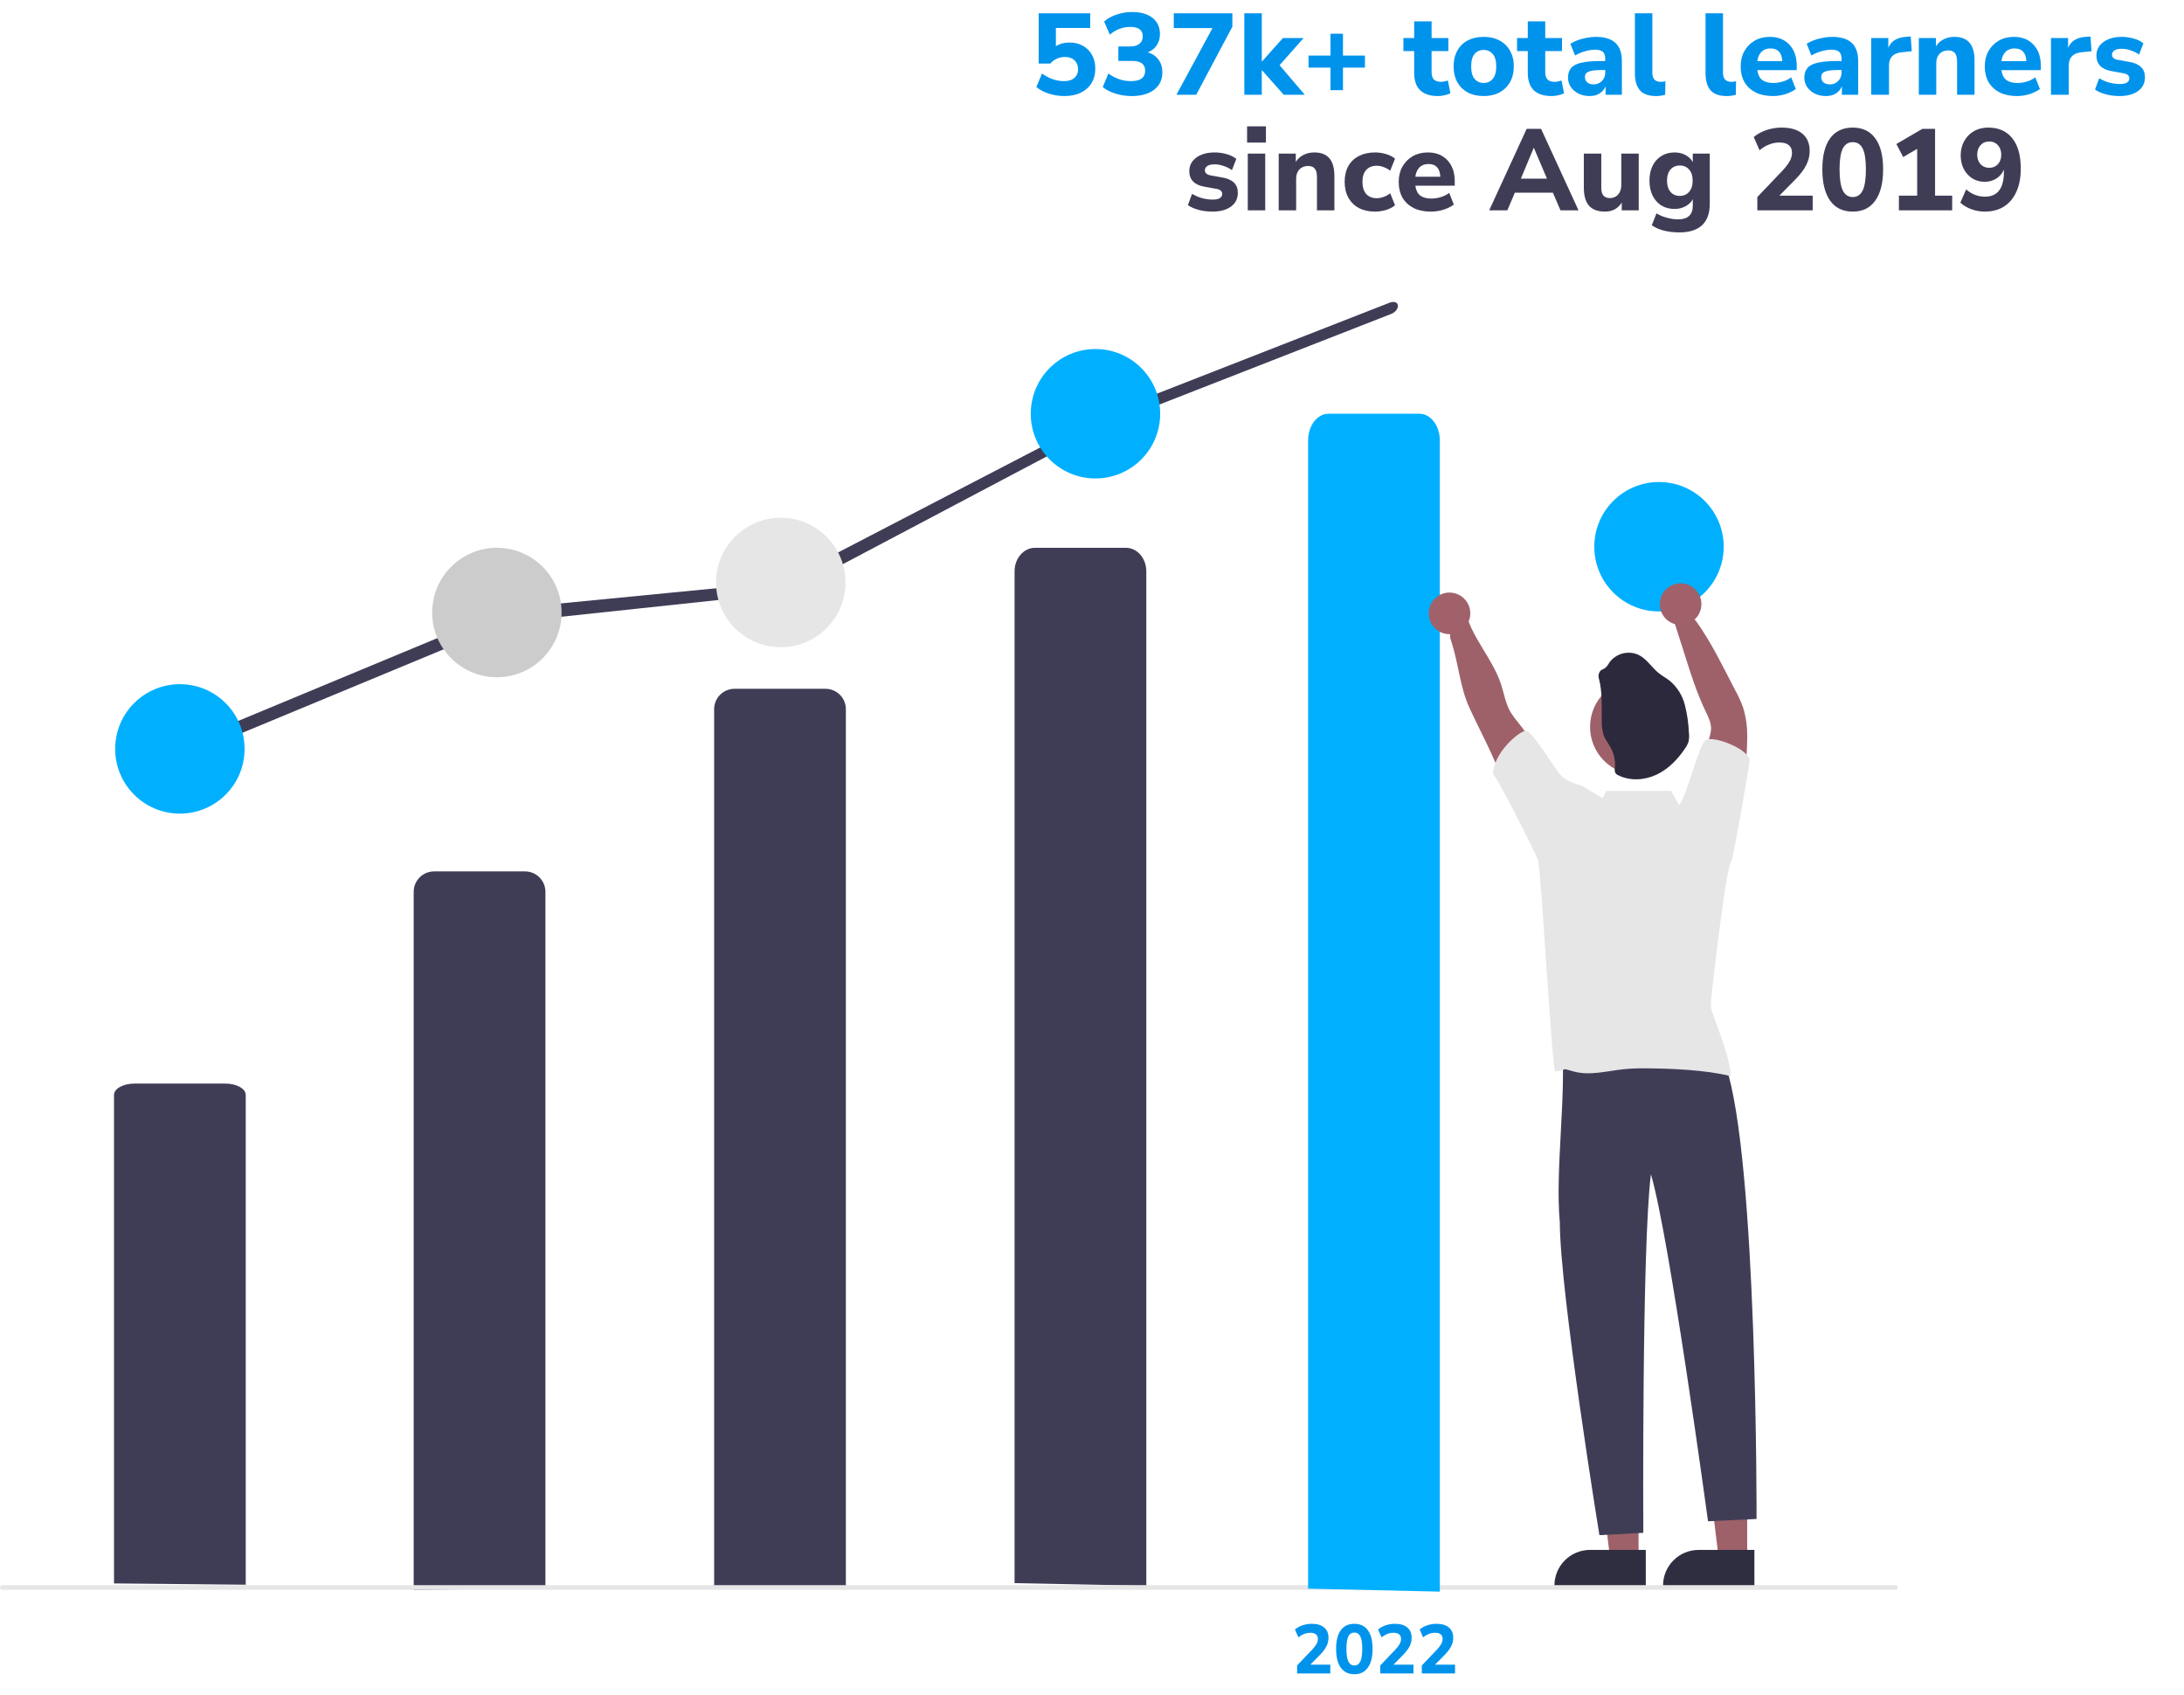
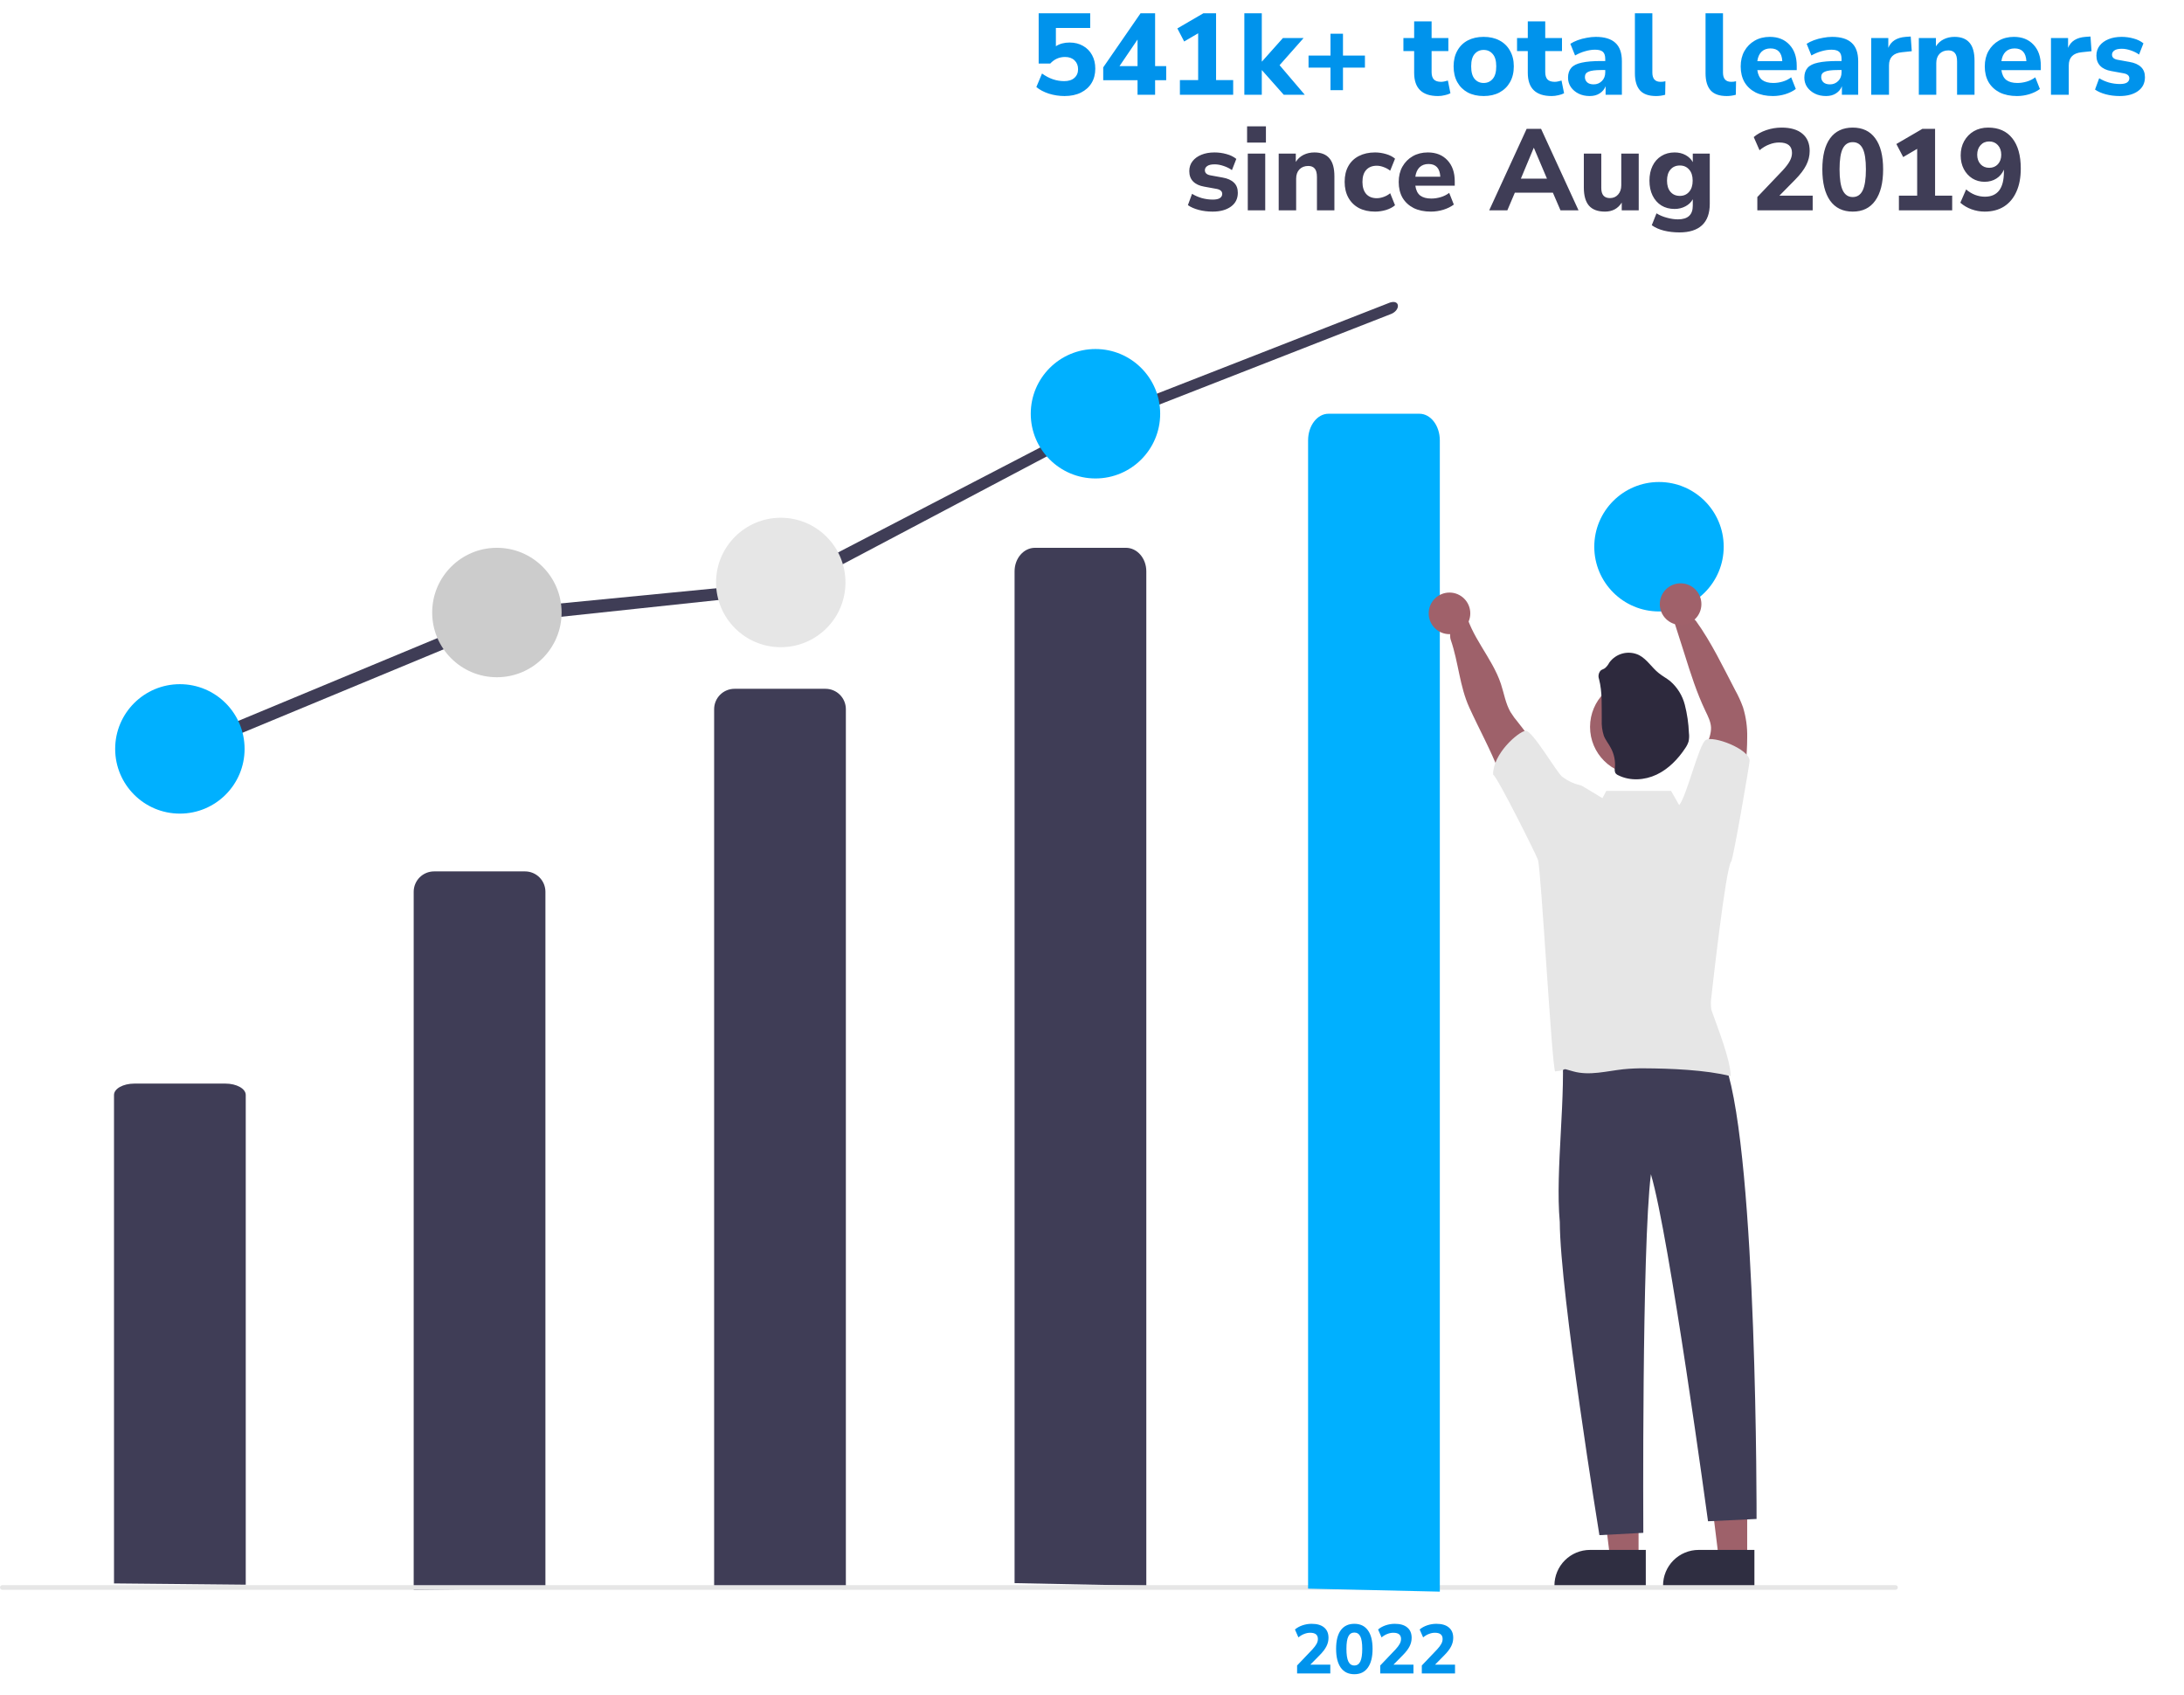
<svg xmlns="http://www.w3.org/2000/svg" width="945" height="733" viewBox="0 0 945 733" fill="none">
-   <path d="M460.624 41.55C458.291 41.55 456.008 41.2 453.774 40.5C451.574 39.767 449.791 38.817 448.424 37.65L450.874 31.8C453.874 34 457.074 35.1 460.474 35.1C462.374 35.1 463.841 34.633 464.874 33.7C465.941 32.767 466.474 31.517 466.474 29.95C466.474 28.35 465.958 27.067 464.924 26.1C463.924 25.133 462.558 24.65 460.824 24.65C458.324 24.65 456.191 25.6 454.424 27.5H449.424V5.75H471.724V12.1H456.874V20C458.508 18.933 460.474 18.4 462.774 18.4C465.008 18.4 466.958 18.883 468.624 19.85C470.291 20.783 471.591 22.1 472.524 23.8C473.458 25.5 473.924 27.467 473.924 29.7C473.924 32.067 473.391 34.133 472.324 35.9C471.258 37.667 469.724 39.05 467.724 40.05C465.724 41.05 463.358 41.55 460.624 41.55ZM489.705 41.55C487.238 41.55 484.888 41.2 482.655 40.5C480.421 39.8 478.588 38.85 477.155 37.65L479.605 31.8C482.571 34 485.838 35.1 489.405 35.1C493.471 35.1 495.505 33.583 495.505 30.55C495.505 27.75 493.605 26.35 489.805 26.35H483.905V20.1H489.055C490.721 20.1 492.038 19.717 493.005 18.95C493.971 18.183 494.455 17.117 494.455 15.75C494.455 13.017 492.671 11.65 489.105 11.65C485.771 11.65 482.805 12.767 480.205 15L477.755 9.3C479.221 8 481.021 7 483.155 6.3C485.288 5.567 487.505 5.2 489.805 5.2C493.605 5.2 496.571 6.05 498.705 7.75C500.838 9.45 501.905 11.783 501.905 14.75C501.905 16.583 501.438 18.2 500.505 19.6C499.571 21 498.271 22.017 496.605 22.65C498.605 23.217 500.155 24.267 501.255 25.8C502.388 27.3 502.955 29.117 502.955 31.25C502.955 34.45 501.771 36.967 499.405 38.8C497.038 40.633 493.805 41.55 489.705 41.55ZM509.035 41L524.635 12.15H507.885V5.75H533.235V11.55L517.585 41H509.035ZM538.416 41V5.75H545.966V26.6H546.066L555.116 16.45H564.066L553.666 28.2L564.566 41H555.466L546.066 30.4H545.966V41H538.416ZM575.696 39V29.25H566.196V24.05H575.696V14.6H581.096V24.05H590.596V29.25H581.096V39H575.696ZM622.243 41.55C615.343 41.55 611.893 38.2 611.893 31.5V22.1H607.243V16.45H611.893V9.25H619.443V16.45H626.693V22.1H619.443V31.2C619.443 32.6 619.76 33.65 620.393 34.35C621.06 35.05 622.11 35.4 623.543 35.4C623.976 35.4 624.426 35.35 624.893 35.25C625.393 35.15 625.926 35.017 626.493 34.85L627.593 40.35C626.893 40.717 626.06 41 625.093 41.2C624.126 41.433 623.176 41.55 622.243 41.55ZM641.964 41.55C639.33 41.55 637.03 41.033 635.064 40C633.13 38.933 631.63 37.45 630.564 35.55C629.497 33.617 628.964 31.333 628.964 28.7C628.964 26.1 629.497 23.85 630.564 21.95C631.63 20.017 633.13 18.533 635.064 17.5C637.03 16.467 639.33 15.95 641.964 15.95C644.597 15.95 646.88 16.467 648.814 17.5C650.78 18.533 652.297 20.017 653.364 21.95C654.464 23.85 655.014 26.1 655.014 28.7C655.014 31.333 654.464 33.617 653.364 35.55C652.297 37.45 650.78 38.933 648.814 40C646.88 41.033 644.597 41.55 641.964 41.55ZM641.964 35.9C643.564 35.9 644.864 35.317 645.864 34.15C646.897 32.983 647.414 31.167 647.414 28.7C647.414 26.267 646.897 24.483 645.864 23.35C644.864 22.183 643.564 21.6 641.964 21.6C640.364 21.6 639.064 22.183 638.064 23.35C637.064 24.483 636.564 26.267 636.564 28.7C636.564 31.167 637.064 32.983 638.064 34.15C639.064 35.317 640.364 35.9 641.964 35.9ZM671.413 41.55C664.513 41.55 661.063 38.2 661.063 31.5V22.1H656.413V16.45H661.063V9.25H668.613V16.45H675.863V22.1H668.613V31.2C668.613 32.6 668.93 33.65 669.563 34.35C670.23 35.05 671.28 35.4 672.713 35.4C673.146 35.4 673.596 35.35 674.063 35.25C674.563 35.15 675.096 35.017 675.663 34.85L676.763 40.35C676.063 40.717 675.23 41 674.263 41.2C673.296 41.433 672.346 41.55 671.413 41.55ZM687.878 41.55C686.044 41.55 684.428 41.2 683.028 40.5C681.628 39.8 680.511 38.85 679.678 37.65C678.878 36.45 678.478 35.1 678.478 33.6C678.478 31.833 678.944 30.417 679.878 29.35C680.811 28.283 682.328 27.533 684.428 27.1C686.528 26.633 689.311 26.4 692.778 26.4H694.578V25.55C694.578 24.083 694.244 23.05 693.578 22.45C692.911 21.817 691.778 21.5 690.178 21.5C688.844 21.5 687.428 21.717 685.928 22.15C684.461 22.55 682.994 23.167 681.528 24L679.478 18.95C680.344 18.383 681.394 17.867 682.628 17.4C683.894 16.933 685.211 16.583 686.578 16.35C687.944 16.083 689.244 15.95 690.478 15.95C694.278 15.95 697.111 16.817 698.978 18.55C700.844 20.25 701.778 22.9 701.778 26.5V41H694.728V37.3C694.228 38.6 693.378 39.633 692.178 40.4C691.011 41.167 689.578 41.55 687.878 41.55ZM689.578 36.5C690.978 36.5 692.161 36.017 693.128 35.05C694.094 34.083 694.578 32.833 694.578 31.3V30.3H692.828C690.261 30.3 688.444 30.533 687.378 31C686.311 31.433 685.778 32.2 685.778 33.3C685.778 34.233 686.094 35 686.728 35.6C687.394 36.2 688.344 36.5 689.578 36.5ZM716.56 41.55C713.393 41.55 711.076 40.733 709.61 39.1C708.143 37.433 707.41 34.967 707.41 31.7V5.75H714.96V31.4C714.96 34.067 716.143 35.4 718.51 35.4C718.876 35.4 719.226 35.383 719.56 35.35C719.926 35.317 720.276 35.25 720.61 35.15L720.51 41C719.243 41.367 717.926 41.55 716.56 41.55ZM747.126 41.55C743.96 41.55 741.643 40.733 740.176 39.1C738.71 37.433 737.976 34.967 737.976 31.7V5.75H745.526V31.4C745.526 34.067 746.71 35.4 749.076 35.4C749.443 35.4 749.793 35.383 750.126 35.35C750.493 35.317 750.843 35.25 751.176 35.15L751.076 41C749.81 41.367 748.493 41.55 747.126 41.55ZM767.132 41.55C764.232 41.55 761.732 41.033 759.632 40C757.566 38.933 755.966 37.45 754.832 35.55C753.732 33.617 753.182 31.35 753.182 28.75C753.182 26.217 753.716 24 754.782 22.1C755.882 20.167 757.366 18.667 759.232 17.6C761.132 16.5 763.316 15.95 765.782 15.95C769.349 15.95 772.182 17.083 774.282 19.35C776.382 21.583 777.432 24.617 777.432 28.45V30.35H760.382C760.649 32.283 761.349 33.7 762.482 34.6C763.649 35.467 765.249 35.9 767.282 35.9C768.616 35.9 769.966 35.7 771.332 35.3C772.699 34.9 773.932 34.283 775.032 33.45L777.032 38.5C775.799 39.433 774.282 40.183 772.482 40.75C770.716 41.283 768.932 41.55 767.132 41.55ZM766.082 20.95C764.482 20.95 763.182 21.433 762.182 22.4C761.216 23.367 760.616 24.717 760.382 26.45H771.182C770.982 22.783 769.282 20.95 766.082 20.95ZM790.124 41.55C788.29 41.55 786.674 41.2 785.274 40.5C783.874 39.8 782.757 38.85 781.924 37.65C781.124 36.45 780.724 35.1 780.724 33.6C780.724 31.833 781.19 30.417 782.124 29.35C783.057 28.283 784.574 27.533 786.674 27.1C788.774 26.633 791.557 26.4 795.024 26.4H796.824V25.55C796.824 24.083 796.49 23.05 795.824 22.45C795.157 21.817 794.024 21.5 792.424 21.5C791.09 21.5 789.674 21.717 788.174 22.15C786.707 22.55 785.24 23.167 783.774 24L781.724 18.95C782.59 18.383 783.64 17.867 784.874 17.4C786.14 16.933 787.457 16.583 788.824 16.35C790.19 16.083 791.49 15.95 792.724 15.95C796.524 15.95 799.357 16.817 801.224 18.55C803.09 20.25 804.024 22.9 804.024 26.5V41H796.974V37.3C796.474 38.6 795.624 39.633 794.424 40.4C793.257 41.167 791.824 41.55 790.124 41.55ZM791.824 36.5C793.224 36.5 794.407 36.017 795.374 35.05C796.34 34.083 796.824 32.833 796.824 31.3V30.3H795.074C792.507 30.3 790.69 30.533 789.624 31C788.557 31.433 788.024 32.2 788.024 33.3C788.024 34.233 788.34 35 788.974 35.6C789.64 36.2 790.59 36.5 791.824 36.5ZM809.656 41V16.45H817.056V20.7C818.223 17.833 820.723 16.25 824.556 15.95L826.756 15.8L827.206 22.15L822.956 22.6C819.223 22.967 817.356 24.867 817.356 28.3V41H809.656ZM830.261 41V16.45H837.661V20.05C838.495 18.717 839.611 17.7 841.011 17C842.411 16.3 843.978 15.95 845.711 15.95C848.611 15.95 850.778 16.8 852.211 18.5C853.645 20.167 854.361 22.75 854.361 26.25V41H846.811V26.6C846.811 24.9 846.495 23.683 845.861 22.95C845.228 22.183 844.295 21.8 843.061 21.8C841.461 21.8 840.178 22.3 839.211 23.3C838.278 24.3 837.811 25.633 837.811 27.3V41H830.261ZM872.748 41.55C869.848 41.55 867.348 41.033 865.248 40C863.181 38.933 861.581 37.45 860.448 35.55C859.348 33.617 858.798 31.35 858.798 28.75C858.798 26.217 859.331 24 860.398 22.1C861.498 20.167 862.981 18.667 864.848 17.6C866.748 16.5 868.931 15.95 871.398 15.95C874.964 15.95 877.798 17.083 879.898 19.35C881.998 21.583 883.048 24.617 883.048 28.45V30.35H865.998C866.264 32.283 866.964 33.7 868.098 34.6C869.264 35.467 870.864 35.9 872.898 35.9C874.231 35.9 875.581 35.7 876.948 35.3C878.314 34.9 879.548 34.283 880.648 33.45L882.648 38.5C881.414 39.433 879.898 40.183 878.098 40.75C876.331 41.283 874.548 41.55 872.748 41.55ZM871.698 20.95C870.098 20.95 868.798 21.433 867.798 22.4C866.831 23.367 866.231 24.717 865.998 26.45H876.798C876.598 22.783 874.898 20.95 871.698 20.95ZM887.439 41V16.45H894.839V20.7C896.006 17.833 898.506 16.25 902.339 15.95L904.539 15.8L904.989 22.15L900.739 22.6C897.006 22.967 895.139 24.867 895.139 28.3V41H887.439ZM917.2 41.55C915.034 41.55 913.017 41.3 911.15 40.8C909.284 40.3 907.734 39.617 906.5 38.75L908.3 33.85C909.534 34.617 910.934 35.233 912.5 35.7C914.1 36.133 915.684 36.35 917.25 36.35C918.65 36.35 919.684 36.133 920.35 35.7C921.017 35.233 921.35 34.633 921.35 33.9C921.35 32.733 920.5 32 918.8 31.7L913.55 30.75C911.45 30.383 909.85 29.633 908.75 28.5C907.65 27.367 907.1 25.883 907.1 24.05C907.1 22.383 907.567 20.95 908.5 19.75C909.434 18.55 910.717 17.617 912.35 16.95C913.984 16.283 915.867 15.95 918 15.95C919.767 15.95 921.484 16.183 923.15 16.65C924.817 17.083 926.25 17.783 927.45 18.75L925.55 23.6C924.55 22.867 923.35 22.267 921.95 21.8C920.584 21.333 919.3 21.1 918.1 21.1C916.6 21.1 915.517 21.35 914.85 21.85C914.184 22.317 913.85 22.917 913.85 23.65C913.85 24.817 914.634 25.55 916.2 25.85L921.45 26.8C923.617 27.167 925.267 27.9 926.4 29C927.534 30.067 928.1 31.533 928.1 33.4C928.1 35.967 927.1 37.967 925.1 39.4C923.1 40.833 920.467 41.55 917.2 41.55Z" fill="#0093EC" />
+   <path d="M460.624 41.55C458.291 41.55 456.008 41.2 453.774 40.5C451.574 39.767 449.791 38.817 448.424 37.65L450.874 31.8C453.874 34 457.074 35.1 460.474 35.1C462.374 35.1 463.841 34.633 464.874 33.7C465.941 32.767 466.474 31.517 466.474 29.95C466.474 28.35 465.958 27.067 464.924 26.1C463.924 25.133 462.558 24.65 460.824 24.65C458.324 24.65 456.191 25.6 454.424 27.5H449.424V5.75H471.724V12.1H456.874V20C458.508 18.933 460.474 18.4 462.774 18.4C465.008 18.4 466.958 18.883 468.624 19.85C470.291 20.783 471.591 22.1 472.524 23.8C473.458 25.5 473.924 27.467 473.924 29.7C473.924 32.067 473.391 34.133 472.324 35.9C471.258 37.667 469.724 39.05 467.724 40.05C465.724 41.05 463.358 41.55 460.624 41.55ZM492.205 41V34.7H477.355V29.15L493.505 5.75H499.805V28.6H504.605V34.7H499.805V41H492.205ZM492.205 28.6V17.1L484.405 28.6H492.205ZM510.535 41V34.65H518.435V14.4L512.385 17.95L509.435 12.3L520.685 5.75H526.185V34.65H533.585V41H510.535ZM538.416 41V5.75H545.966V26.6H546.066L555.116 16.45H564.066L553.666 28.2L564.566 41H555.466L546.066 30.4H545.966V41H538.416ZM575.696 39V29.25H566.196V24.05H575.696V14.6H581.096V24.05H590.596V29.25H581.096V39H575.696ZM622.243 41.55C615.343 41.55 611.893 38.2 611.893 31.5V22.1H607.243V16.45H611.893V9.25H619.443V16.45H626.693V22.1H619.443V31.2C619.443 32.6 619.76 33.65 620.393 34.35C621.06 35.05 622.11 35.4 623.543 35.4C623.976 35.4 624.426 35.35 624.893 35.25C625.393 35.15 625.926 35.017 626.493 34.85L627.593 40.35C626.893 40.717 626.06 41 625.093 41.2C624.126 41.433 623.176 41.55 622.243 41.55ZM641.964 41.55C639.33 41.55 637.03 41.033 635.064 40C633.13 38.933 631.63 37.45 630.564 35.55C629.497 33.617 628.964 31.333 628.964 28.7C628.964 26.1 629.497 23.85 630.564 21.95C631.63 20.017 633.13 18.533 635.064 17.5C637.03 16.467 639.33 15.95 641.964 15.95C644.597 15.95 646.88 16.467 648.814 17.5C650.78 18.533 652.297 20.017 653.364 21.95C654.464 23.85 655.014 26.1 655.014 28.7C655.014 31.333 654.464 33.617 653.364 35.55C652.297 37.45 650.78 38.933 648.814 40C646.88 41.033 644.597 41.55 641.964 41.55ZM641.964 35.9C643.564 35.9 644.864 35.317 645.864 34.15C646.897 32.983 647.414 31.167 647.414 28.7C647.414 26.267 646.897 24.483 645.864 23.35C644.864 22.183 643.564 21.6 641.964 21.6C640.364 21.6 639.064 22.183 638.064 23.35C637.064 24.483 636.564 26.267 636.564 28.7C636.564 31.167 637.064 32.983 638.064 34.15C639.064 35.317 640.364 35.9 641.964 35.9ZM671.413 41.55C664.513 41.55 661.063 38.2 661.063 31.5V22.1H656.413V16.45H661.063V9.25H668.613V16.45H675.863V22.1H668.613V31.2C668.613 32.6 668.93 33.65 669.563 34.35C670.23 35.05 671.28 35.4 672.713 35.4C673.146 35.4 673.596 35.35 674.063 35.25C674.563 35.15 675.096 35.017 675.663 34.85L676.763 40.35C676.063 40.717 675.23 41 674.263 41.2C673.296 41.433 672.346 41.55 671.413 41.55ZM687.878 41.55C686.044 41.55 684.428 41.2 683.028 40.5C681.628 39.8 680.511 38.85 679.678 37.65C678.878 36.45 678.478 35.1 678.478 33.6C678.478 31.833 678.944 30.417 679.878 29.35C680.811 28.283 682.328 27.533 684.428 27.1C686.528 26.633 689.311 26.4 692.778 26.4H694.578V25.55C694.578 24.083 694.244 23.05 693.578 22.45C692.911 21.817 691.778 21.5 690.178 21.5C688.844 21.5 687.428 21.717 685.928 22.15C684.461 22.55 682.994 23.167 681.528 24L679.478 18.95C680.344 18.383 681.394 17.867 682.628 17.4C683.894 16.933 685.211 16.583 686.578 16.35C687.944 16.083 689.244 15.95 690.478 15.95C694.278 15.95 697.111 16.817 698.978 18.55C700.844 20.25 701.778 22.9 701.778 26.5V41H694.728V37.3C694.228 38.6 693.378 39.633 692.178 40.4C691.011 41.167 689.578 41.55 687.878 41.55ZM689.578 36.5C690.978 36.5 692.161 36.017 693.128 35.05C694.094 34.083 694.578 32.833 694.578 31.3V30.3H692.828C690.261 30.3 688.444 30.533 687.378 31C686.311 31.433 685.778 32.2 685.778 33.3C685.778 34.233 686.094 35 686.728 35.6C687.394 36.2 688.344 36.5 689.578 36.5ZM716.56 41.55C713.393 41.55 711.076 40.733 709.61 39.1C708.143 37.433 707.41 34.967 707.41 31.7V5.75H714.96V31.4C714.96 34.067 716.143 35.4 718.51 35.4C718.876 35.4 719.226 35.383 719.56 35.35C719.926 35.317 720.276 35.25 720.61 35.15L720.51 41C719.243 41.367 717.926 41.55 716.56 41.55ZM747.126 41.55C743.96 41.55 741.643 40.733 740.176 39.1C738.71 37.433 737.976 34.967 737.976 31.7V5.75H745.526V31.4C745.526 34.067 746.71 35.4 749.076 35.4C749.443 35.4 749.793 35.383 750.126 35.35C750.493 35.317 750.843 35.25 751.176 35.15L751.076 41C749.81 41.367 748.493 41.55 747.126 41.55ZM767.132 41.55C764.232 41.55 761.732 41.033 759.632 40C757.566 38.933 755.966 37.45 754.832 35.55C753.732 33.617 753.182 31.35 753.182 28.75C753.182 26.217 753.716 24 754.782 22.1C755.882 20.167 757.366 18.667 759.232 17.6C761.132 16.5 763.316 15.95 765.782 15.95C769.349 15.95 772.182 17.083 774.282 19.35C776.382 21.583 777.432 24.617 777.432 28.45V30.35H760.382C760.649 32.283 761.349 33.7 762.482 34.6C763.649 35.467 765.249 35.9 767.282 35.9C768.616 35.9 769.966 35.7 771.332 35.3C772.699 34.9 773.932 34.283 775.032 33.45L777.032 38.5C775.799 39.433 774.282 40.183 772.482 40.75C770.716 41.283 768.932 41.55 767.132 41.55ZM766.082 20.95C764.482 20.95 763.182 21.433 762.182 22.4C761.216 23.367 760.616 24.717 760.382 26.45H771.182C770.982 22.783 769.282 20.95 766.082 20.95ZM790.124 41.55C788.29 41.55 786.674 41.2 785.274 40.5C783.874 39.8 782.757 38.85 781.924 37.65C781.124 36.45 780.724 35.1 780.724 33.6C780.724 31.833 781.19 30.417 782.124 29.35C783.057 28.283 784.574 27.533 786.674 27.1C788.774 26.633 791.557 26.4 795.024 26.4H796.824V25.55C796.824 24.083 796.49 23.05 795.824 22.45C795.157 21.817 794.024 21.5 792.424 21.5C791.09 21.5 789.674 21.717 788.174 22.15C786.707 22.55 785.24 23.167 783.774 24L781.724 18.95C782.59 18.383 783.64 17.867 784.874 17.4C786.14 16.933 787.457 16.583 788.824 16.35C790.19 16.083 791.49 15.95 792.724 15.95C796.524 15.95 799.357 16.817 801.224 18.55C803.09 20.25 804.024 22.9 804.024 26.5V41H796.974V37.3C796.474 38.6 795.624 39.633 794.424 40.4C793.257 41.167 791.824 41.55 790.124 41.55ZM791.824 36.5C793.224 36.5 794.407 36.017 795.374 35.05C796.34 34.083 796.824 32.833 796.824 31.3V30.3H795.074C792.507 30.3 790.69 30.533 789.624 31C788.557 31.433 788.024 32.2 788.024 33.3C788.024 34.233 788.34 35 788.974 35.6C789.64 36.2 790.59 36.5 791.824 36.5ZM809.656 41V16.45H817.056V20.7C818.223 17.833 820.723 16.25 824.556 15.95L826.756 15.8L827.206 22.15L822.956 22.6C819.223 22.967 817.356 24.867 817.356 28.3V41H809.656ZM830.261 41V16.45H837.661V20.05C838.495 18.717 839.611 17.7 841.011 17C842.411 16.3 843.978 15.95 845.711 15.95C848.611 15.95 850.778 16.8 852.211 18.5C853.645 20.167 854.361 22.75 854.361 26.25V41H846.811V26.6C846.811 24.9 846.495 23.683 845.861 22.95C845.228 22.183 844.295 21.8 843.061 21.8C841.461 21.8 840.178 22.3 839.211 23.3C838.278 24.3 837.811 25.633 837.811 27.3V41H830.261ZM872.748 41.55C869.848 41.55 867.348 41.033 865.248 40C863.181 38.933 861.581 37.45 860.448 35.55C859.348 33.617 858.798 31.35 858.798 28.75C858.798 26.217 859.331 24 860.398 22.1C861.498 20.167 862.981 18.667 864.848 17.6C866.748 16.5 868.931 15.95 871.398 15.95C874.964 15.95 877.798 17.083 879.898 19.35C881.998 21.583 883.048 24.617 883.048 28.45V30.35H865.998C866.264 32.283 866.964 33.7 868.098 34.6C869.264 35.467 870.864 35.9 872.898 35.9C874.231 35.9 875.581 35.7 876.948 35.3C878.314 34.9 879.548 34.283 880.648 33.45L882.648 38.5C881.414 39.433 879.898 40.183 878.098 40.75C876.331 41.283 874.548 41.55 872.748 41.55ZM871.698 20.95C870.098 20.95 868.798 21.433 867.798 22.4C866.831 23.367 866.231 24.717 865.998 26.45H876.798C876.598 22.783 874.898 20.95 871.698 20.95ZM887.439 41V16.45H894.839V20.7C896.006 17.833 898.506 16.25 902.339 15.95L904.539 15.8L904.989 22.15L900.739 22.6C897.006 22.967 895.139 24.867 895.139 28.3V41H887.439ZM917.2 41.55C915.034 41.55 913.017 41.3 911.15 40.8C909.284 40.3 907.734 39.617 906.5 38.75L908.3 33.85C909.534 34.617 910.934 35.233 912.5 35.7C914.1 36.133 915.684 36.35 917.25 36.35C918.65 36.35 919.684 36.133 920.35 35.7C921.017 35.233 921.35 34.633 921.35 33.9C921.35 32.733 920.5 32 918.8 31.7L913.55 30.75C911.45 30.383 909.85 29.633 908.75 28.5C907.65 27.367 907.1 25.883 907.1 24.05C907.1 22.383 907.567 20.95 908.5 19.75C909.434 18.55 910.717 17.617 912.35 16.95C913.984 16.283 915.867 15.95 918 15.95C919.767 15.95 921.484 16.183 923.15 16.65C924.817 17.083 926.25 17.783 927.45 18.75L925.55 23.6C924.55 22.867 923.35 22.267 921.95 21.8C920.584 21.333 919.3 21.1 918.1 21.1C916.6 21.1 915.517 21.35 914.85 21.85C914.184 22.317 913.85 22.917 913.85 23.65C913.85 24.817 914.634 25.55 916.2 25.85L921.45 26.8C923.617 27.167 925.267 27.9 926.4 29C927.534 30.067 928.1 31.533 928.1 33.4C928.1 35.967 927.1 37.967 925.1 39.4C923.1 40.833 920.467 41.55 917.2 41.55Z" fill="#0093EC" />
  <path d="M524.696 91.55C522.529 91.55 520.512 91.3 518.646 90.8C516.779 90.3 515.229 89.617 513.996 88.75L515.796 83.85C517.029 84.617 518.429 85.233 519.996 85.7C521.596 86.133 523.179 86.35 524.746 86.35C526.146 86.35 527.179 86.133 527.846 85.7C528.512 85.233 528.846 84.633 528.846 83.9C528.846 82.733 527.996 82 526.296 81.7L521.046 80.75C518.946 80.383 517.346 79.633 516.246 78.5C515.146 77.367 514.596 75.883 514.596 74.05C514.596 72.383 515.062 70.95 515.996 69.75C516.929 68.55 518.212 67.617 519.846 66.95C521.479 66.283 523.362 65.95 525.496 65.95C527.262 65.95 528.979 66.183 530.646 66.65C532.312 67.083 533.746 67.783 534.946 68.75L533.046 73.6C532.046 72.867 530.846 72.267 529.446 71.8C528.079 71.333 526.796 71.1 525.596 71.1C524.096 71.1 523.012 71.35 522.346 71.85C521.679 72.317 521.346 72.917 521.346 73.65C521.346 74.817 522.129 75.55 523.696 75.85L528.946 76.8C531.112 77.167 532.762 77.9 533.896 79C535.029 80.067 535.596 81.533 535.596 83.4C535.596 85.967 534.596 87.967 532.596 89.4C530.596 90.833 527.962 91.55 524.696 91.55ZM539.605 61.7V54.65H547.755V61.7H539.605ZM539.905 91V66.45H547.455V91H539.905ZM553.284 91V66.45H560.684V70.05C561.517 68.717 562.634 67.7 564.034 67C565.434 66.3 567 65.95 568.734 65.95C571.634 65.95 573.8 66.8 575.234 68.5C576.667 70.167 577.384 72.75 577.384 76.25V91H569.834V76.6C569.834 74.9 569.517 73.683 568.884 72.95C568.25 72.183 567.317 71.8 566.084 71.8C564.484 71.8 563.2 72.3 562.234 73.3C561.3 74.3 560.834 75.633 560.834 77.3V91H553.284ZM594.97 91.55C592.303 91.55 589.97 91.033 587.97 90C586.003 88.933 584.487 87.433 583.42 85.5C582.353 83.567 581.82 81.283 581.82 78.65C581.82 76.017 582.353 73.75 583.42 71.85C584.487 69.95 586.003 68.5 587.97 67.5C589.97 66.467 592.303 65.95 594.97 65.95C596.537 65.95 598.12 66.183 599.72 66.65C601.32 67.117 602.62 67.783 603.62 68.65L601.52 73.85C600.687 73.183 599.753 72.667 598.72 72.3C597.687 71.9 596.687 71.7 595.72 71.7C593.753 71.7 592.22 72.317 591.12 73.55C590.053 74.75 589.52 76.467 589.52 78.7C589.52 80.9 590.053 82.633 591.12 83.9C592.22 85.133 593.753 85.75 595.72 85.75C596.653 85.75 597.637 85.567 598.67 85.2C599.737 84.833 600.687 84.3 601.52 83.6L603.62 88.8C602.62 89.667 601.32 90.35 599.72 90.85C598.12 91.317 596.537 91.55 594.97 91.55ZM619.159 91.55C616.259 91.55 613.759 91.033 611.659 90C609.592 88.933 607.992 87.45 606.859 85.55C605.759 83.617 605.209 81.35 605.209 78.75C605.209 76.217 605.742 74 606.809 72.1C607.909 70.167 609.392 68.667 611.259 67.6C613.159 66.5 615.342 65.95 617.809 65.95C621.375 65.95 624.209 67.083 626.309 69.35C628.409 71.583 629.459 74.617 629.459 78.45V80.35H612.409C612.675 82.283 613.375 83.7 614.509 84.6C615.675 85.467 617.275 85.9 619.309 85.9C620.642 85.9 621.992 85.7 623.359 85.3C624.725 84.9 625.959 84.283 627.059 83.45L629.059 88.5C627.825 89.433 626.309 90.183 624.509 90.75C622.742 91.283 620.959 91.55 619.159 91.55ZM618.109 70.95C616.509 70.95 615.209 71.433 614.209 72.4C613.242 73.367 612.642 74.717 612.409 76.45H623.209C623.009 72.783 621.309 70.95 618.109 70.95ZM644.366 91L660.566 55.75H666.816L683.016 91H675.216L671.916 83.35H655.466L652.216 91H644.366ZM663.616 64L658.066 77.3H669.366L663.716 64H663.616ZM694.463 91.55C691.329 91.55 689.013 90.683 687.513 88.95C686.046 87.217 685.313 84.617 685.313 81.15V66.45H692.863V81.35C692.863 84.25 694.113 85.7 696.613 85.7C698.046 85.7 699.213 85.2 700.113 84.2C701.046 83.167 701.513 81.817 701.513 80.15V66.45H709.063V91H701.713V87.65C700.079 90.25 697.663 91.55 694.463 91.55ZM726.705 100.55C724.338 100.55 722.122 100.3 720.055 99.8C718.022 99.3 716.238 98.517 714.705 97.45L716.755 92.3C718.088 93.133 719.588 93.767 721.255 94.2C722.955 94.667 724.555 94.9 726.055 94.9C730.322 94.9 732.455 92.933 732.455 89V86.2C731.788 87.467 730.738 88.483 729.305 89.25C727.872 90.017 726.305 90.4 724.605 90.4C722.405 90.4 720.488 89.9 718.855 88.9C717.222 87.867 715.955 86.433 715.055 84.6C714.155 82.767 713.705 80.617 713.705 78.15C713.705 75.717 714.155 73.583 715.055 71.75C715.955 69.917 717.222 68.5 718.855 67.5C720.488 66.467 722.405 65.95 724.605 65.95C726.372 65.95 727.955 66.333 729.355 67.1C730.755 67.867 731.788 68.883 732.455 70.15V66.45H739.805V88.15C739.805 92.283 738.688 95.383 736.455 97.45C734.222 99.517 730.972 100.55 726.705 100.55ZM726.855 84.75C728.522 84.75 729.855 84.167 730.855 83C731.888 81.833 732.405 80.217 732.405 78.15C732.405 76.083 731.888 74.483 730.855 73.35C729.855 72.183 728.522 71.6 726.855 71.6C725.155 71.6 723.805 72.183 722.805 73.35C721.805 74.483 721.305 76.083 721.305 78.15C721.305 80.217 721.805 81.833 722.805 83C723.805 84.167 725.155 84.75 726.855 84.75ZM760.383 91V85.25L771.433 73.65C772.833 72.117 773.833 70.783 774.433 69.65C775.066 68.483 775.383 67.317 775.383 66.15C775.383 63.15 773.533 61.65 769.833 61.65C768.399 61.65 766.966 61.933 765.533 62.5C764.099 63.033 762.699 63.867 761.333 65L758.833 59.3C760.299 58.033 762.099 57.033 764.233 56.3C766.399 55.567 768.616 55.2 770.883 55.2C774.816 55.2 777.816 56.083 779.883 57.85C781.983 59.583 783.033 62.067 783.033 65.3C783.033 67.433 782.533 69.483 781.533 71.45C780.566 73.383 778.966 75.483 776.733 77.75L769.933 84.65H784.333V91H760.383ZM801.663 91.55C797.396 91.55 794.13 89.967 791.863 86.8C789.63 83.633 788.513 79.117 788.513 73.25C788.513 67.383 789.63 62.917 791.863 59.85C794.13 56.75 797.396 55.2 801.663 55.2C805.93 55.2 809.18 56.75 811.413 59.85C813.68 62.917 814.813 67.383 814.813 73.25C814.813 79.117 813.68 83.633 811.413 86.8C809.18 89.967 805.93 91.55 801.663 91.55ZM801.663 85.25C803.596 85.25 805.03 84.3 805.963 82.4C806.896 80.467 807.363 77.417 807.363 73.25C807.363 69.083 806.896 66.083 805.963 64.25C805.03 62.417 803.596 61.5 801.663 61.5C799.73 61.5 798.296 62.417 797.363 64.25C796.43 66.083 795.963 69.083 795.963 73.25C795.963 77.417 796.43 80.467 797.363 82.4C798.296 84.3 799.73 85.25 801.663 85.25ZM821.644 91V84.65H829.544V64.4L823.494 67.95L820.544 62.3L831.794 55.75H837.294V84.65H844.694V91H821.644ZM858.724 91.55C856.824 91.55 854.941 91.217 853.074 90.55C851.241 89.883 849.624 88.933 848.224 87.7L850.724 81.95C851.924 82.983 853.207 83.767 854.574 84.3C855.974 84.833 857.391 85.1 858.824 85.1C864.324 85.1 867.074 81.517 867.074 74.35V73.4C866.374 75.033 865.291 76.317 863.824 77.25C862.357 78.183 860.657 78.65 858.724 78.65C856.757 78.65 854.991 78.167 853.424 77.2C851.857 76.2 850.624 74.85 849.724 73.15C848.824 71.417 848.374 69.45 848.374 67.25C848.374 64.917 848.874 62.85 849.874 61.05C850.907 59.217 852.307 57.783 854.074 56.75C855.874 55.717 857.941 55.2 860.274 55.2C864.807 55.2 868.291 56.75 870.724 59.85C873.157 62.917 874.374 67.267 874.374 72.9C874.374 76.833 873.741 80.183 872.474 82.95C871.241 85.717 869.457 87.85 867.124 89.35C864.791 90.817 861.991 91.55 858.724 91.55ZM860.724 72.6C862.257 72.6 863.507 72.083 864.474 71.05C865.441 69.983 865.924 68.617 865.924 66.95C865.924 65.25 865.441 63.867 864.474 62.8C863.507 61.733 862.257 61.2 860.724 61.2C859.191 61.2 857.941 61.733 856.974 62.8C856.007 63.867 855.524 65.25 855.524 66.95C855.524 68.617 856.007 69.983 856.974 71.05C857.941 72.083 859.191 72.6 860.724 72.6Z" fill="#3F3D56" />
  <path d="M561.243 724V720.55L567.873 713.59C568.713 712.67 569.313 711.87 569.673 711.19C570.053 710.49 570.243 709.79 570.243 709.09C570.243 707.29 569.133 706.39 566.913 706.39C566.053 706.39 565.193 706.56 564.333 706.9C563.473 707.22 562.633 707.72 561.813 708.4L560.313 704.98C561.193 704.22 562.273 703.62 563.553 703.18C564.853 702.74 566.183 702.52 567.543 702.52C569.903 702.52 571.703 703.05 572.943 704.11C574.203 705.15 574.833 706.64 574.833 708.58C574.833 709.86 574.533 711.09 573.933 712.27C573.353 713.43 572.393 714.69 571.053 716.05L566.973 720.19H575.613V724H561.243ZM586.012 724.33C583.452 724.33 581.492 723.38 580.132 721.48C578.792 719.58 578.122 716.87 578.122 713.35C578.122 709.83 578.792 707.15 580.132 705.31C581.492 703.45 583.452 702.52 586.012 702.52C588.572 702.52 590.522 703.45 591.862 705.31C593.222 707.15 593.902 709.83 593.902 713.35C593.902 716.87 593.222 719.58 591.862 721.48C590.522 723.38 588.572 724.33 586.012 724.33ZM586.012 720.55C587.172 720.55 588.032 719.98 588.592 718.84C589.152 717.68 589.432 715.85 589.432 713.35C589.432 710.85 589.152 709.05 588.592 707.95C588.032 706.85 587.172 706.3 586.012 706.3C584.852 706.3 583.992 706.85 583.432 707.95C582.872 709.05 582.592 710.85 582.592 713.35C582.592 715.85 582.872 717.68 583.432 718.84C583.992 719.98 584.852 720.55 586.012 720.55ZM597.22 724V720.55L603.85 713.59C604.69 712.67 605.29 711.87 605.65 711.19C606.03 710.49 606.22 709.79 606.22 709.09C606.22 707.29 605.11 706.39 602.89 706.39C602.03 706.39 601.17 706.56 600.31 706.9C599.45 707.22 598.61 707.72 597.79 708.4L596.29 704.98C597.17 704.22 598.25 703.62 599.53 703.18C600.83 702.74 602.16 702.52 603.52 702.52C605.88 702.52 607.68 703.05 608.92 704.11C610.18 705.15 610.81 706.64 610.81 708.58C610.81 709.86 610.51 711.09 609.91 712.27C609.33 713.43 608.37 714.69 607.03 716.05L602.95 720.19H611.59V724H597.22ZM615.208 724V720.55L621.838 713.59C622.678 712.67 623.278 711.87 623.638 711.19C624.018 710.49 624.208 709.79 624.208 709.09C624.208 707.29 623.098 706.39 620.878 706.39C620.018 706.39 619.158 706.56 618.298 706.9C617.438 707.22 616.598 707.72 615.778 708.4L614.278 704.98C615.158 704.22 616.238 703.62 617.518 703.18C618.818 702.74 620.148 702.52 621.508 702.52C623.868 702.52 625.668 703.05 626.908 704.11C628.168 705.15 628.798 706.64 628.798 708.58C628.798 709.86 628.498 711.09 627.898 712.27C627.318 713.43 626.358 714.69 625.018 716.05L620.938 720.19H629.578V724H615.208Z" fill="#0093EC" />
  <path d="M755.994 674.556L743.734 674.555L737.902 627.268H755.996L755.994 674.556Z" fill="#9E616A" />
  <path d="M759.121 686.44L719.59 686.438V685.938C719.59 681.858 721.211 677.944 724.097 675.059C726.982 672.174 730.896 670.552 734.976 670.552H734.977L759.121 670.553L759.121 686.44Z" fill="#2F2E41" />
  <path d="M708.994 674.556L696.734 674.555L690.902 627.268H708.996L708.994 674.556Z" fill="#9E616A" />
  <path d="M712.121 686.44L672.59 686.438V685.938C672.59 681.858 674.211 677.944 677.097 675.059C679.982 672.174 683.896 670.552 687.976 670.552H687.977L712.121 670.553L712.121 686.44Z" fill="#2F2E41" />
  <path d="M309 686.63V306.82C309 304.481 309.929 302.237 311.583 300.583C313.237 298.929 315.481 298 317.82 298H357.18C359.519 298 361.763 298.929 363.417 300.583C365.071 302.237 366 304.481 366 306.82V687.62L309 686.63Z" fill="#3F3D56" />
  <path d="M179 687.82V385.82C179 383.481 179.929 381.237 181.583 379.583C183.237 377.929 185.481 377 187.82 377H227.18C229.519 377 231.763 377.929 233.417 379.583C235.071 381.237 236 383.481 236 385.82V687.17L179 687.82Z" fill="#3F3D56" />
  <path d="M80.391 327.259C79.811 327.258 79.245 327.091 78.758 326.775C78.272 326.46 77.888 326.01 77.652 325.481C77.416 324.952 77.338 324.366 77.428 323.794C77.518 323.222 77.771 322.687 78.158 322.256L220.06 263.259L338.06 251.759L477.702 179.259L601.484 130.877C606 129.5 606 134.5 601.484 136.006L477.702 184.382L341.502 256.323L220.06 269.259L82.625 326.261C82.344 326.575 82 326.827 81.615 326.999C81.23 327.171 80.812 327.259 80.391 327.259Z" fill="#3F3D56" />
  <path d="M77.832 352C93.296 352 105.832 339.464 105.832 324C105.832 308.536 93.296 296 77.832 296C62.368 296 49.832 308.536 49.832 324C49.832 339.464 62.368 352 77.832 352Z" fill="#00B0FF" />
  <path d="M215 293C230.464 293 243 280.464 243 265C243 249.536 230.464 237 215 237C199.536 237 187 249.536 187 265C187 280.464 199.536 293 215 293Z" fill="#CCCCCC" />
  <path d="M337.832 280C353.296 280 365.832 267.464 365.832 252C365.832 236.536 353.296 224 337.832 224C322.368 224 309.832 236.536 309.832 252C309.832 267.464 322.368 280 337.832 280Z" fill="#E6E6E6" />
  <path d="M474 207C489.464 207 502 194.464 502 179C502 163.536 489.464 151 474 151C458.536 151 446 163.536 446 179C446 194.464 458.536 207 474 207Z" fill="#00B0FF" />
  <path d="M717.832 264.535C733.296 264.535 745.832 251.999 745.832 236.535C745.832 221.071 733.296 208.535 717.832 208.535C702.368 208.535 689.832 221.071 689.832 236.535C689.832 251.999 702.368 264.535 717.832 264.535Z" fill="#00B0FF" />
  <path d="M707.932 454.656C718.412 455.918 745.211 446.358 746.663 460.902C760.457 501.507 760.048 657.159 760.048 657.159L739.048 658.159C739.048 658.159 722.267 534.484 714.332 508.026C710.35 540.185 711.048 663.159 711.048 663.159L692.048 664.159C692.048 664.159 675.005 559.441 674.908 528.706C672.836 506.192 677.916 472.83 675.742 451.066C686.133 454.359 697.071 455.579 707.932 454.656L707.932 454.656Z" fill="#3F3D56" />
  <path d="M439 684.92V247.166C439 241.552 442.949 237 447.82 237H487.18C492.051 237 496 241.551 496 247.166V686.066L439 684.92Z" fill="#3F3D56" />
  <path d="M672.282 336.856C668.079 328.263 662.945 320.158 656.972 312.686C655.724 311.227 654.587 309.676 653.572 308.046C651.422 304.316 650.782 299.936 649.422 295.856C645.622 284.416 636.142 275.226 633.832 263.396C632.992 259.096 625.896 271.594 627.762 276.926C631.092 286.576 631.522 296.796 635.762 306.116C640.002 315.436 644.982 324.376 648.642 333.906C650.722 339.316 652.382 344.906 655.432 349.906C658.482 354.906 663.242 359.096 668.992 359.846C668.953 356.221 669.504 352.614 670.622 349.166C671.872 345.226 674.092 340.586 672.282 336.856Z" fill="#9E616A" />
  <path d="M735.192 343.336C734.935 336.265 736.038 329.211 738.442 322.556C739.362 320.006 740.442 317.416 740.352 314.706C740.222 312.186 739.022 309.876 737.932 307.596C734.172 299.746 731.532 291.426 728.932 283.126L723.932 267.476C722.302 266.281 731.822 265.866 733.852 268.676C740.492 277.896 745.522 288.486 750.782 298.556C752.124 300.956 753.267 303.461 754.202 306.046C755.487 310.236 756.094 314.604 756.002 318.986C756.002 327.176 754.922 335.336 753.802 343.456C753.092 348.546 752.162 354.086 748.312 357.456C744.312 352.336 740.292 347.336 735.192 343.336Z" fill="#9E616A" />
  <path d="M708.752 335.234C720.212 335.234 729.502 325.944 729.502 314.484C729.502 303.024 720.212 293.734 708.752 293.734C697.292 293.734 688.002 303.024 688.002 314.484C688.002 325.944 697.292 335.234 708.752 335.234Z" fill="#9E616A" />
  <path d="M691.884 293.782C691.651 293.152 691.598 292.47 691.733 291.812C691.867 291.154 692.182 290.547 692.643 290.059C693.162 289.65 693.85 289.498 694.405 289.108C695.195 288.444 695.841 287.627 696.305 286.705C697.722 284.722 699.796 283.304 702.159 282.704C704.522 282.104 707.022 282.361 709.214 283.428C712.643 285.223 714.713 288.817 717.763 291.237C719.311 292.491 721.107 293.421 722.665 294.675C725.784 297.37 728.002 300.958 729.019 304.953C730.03 308.922 730.621 312.986 730.781 317.078C730.943 318.306 730.895 319.552 730.639 320.764C730.323 321.78 729.852 322.741 729.243 323.614C726.108 328.363 721.976 332.676 716.799 335.127C711.622 337.577 705.324 337.976 700.219 335.412C699.705 335.204 699.262 334.851 698.946 334.395C698.656 333.702 698.586 332.936 698.747 332.201C699.024 329.298 698.45 326.377 697.094 323.795C696.144 321.895 694.719 320.261 693.959 318.295C693.253 316.095 692.95 313.784 693.066 311.476C692.976 305.494 693.382 299.539 691.884 293.782Z" fill="#2D293D" />
  <path d="M49.331 685.05V473.709C49.331 470.999 53.28 468.801 58.151 468.801H97.511C102.382 468.801 106.331 471.001 106.331 473.709V685.601L49.331 685.05Z" fill="#3F3D56" />
  <path d="M820.169 687.802H1C0.735 687.802 0.48 687.697 0.293 687.509C0.105 687.322 0 687.067 0 686.802C0 686.537 0.105 686.282 0.293 686.095C0.48 685.907 0.735 685.802 1 685.802H820.168C820.433 685.802 820.688 685.907 820.875 686.095C821.063 686.282 821.168 686.537 821.168 686.802C821.168 687.067 821.063 687.322 820.875 687.509C820.688 687.697 820.433 687.802 820.168 687.802H820.169Z" fill="#E6E6E6" />
  <path d="M566 687.306V190.536C566 184.165 569.949 179 574.82 179H614.18C619.051 179 623 184.165 623 190.536V688.601L566 687.306Z" fill="#00B0FF" />
  <path d="M627.182 274.365C632.153 274.365 636.182 270.336 636.182 265.365C636.182 260.395 632.153 256.365 627.182 256.365C622.212 256.365 618.182 260.395 618.182 265.365C618.182 270.336 622.212 274.365 627.182 274.365Z" fill="#A0616A" />
  <path d="M727.182 270.365C732.153 270.365 736.182 266.336 736.182 261.365C736.182 256.395 732.153 252.365 727.182 252.365C722.212 252.365 718.182 256.395 718.182 261.365C718.182 266.336 722.212 270.365 727.182 270.365Z" fill="#A0616A" />
  <path d="M749.052 372.776C749.93 371.972 757.09 330.102 757.048 329.159C756.937 324 741.198 318.109 738.048 320.159C735.076 322.093 729.901 344.283 726.571 348.324L723.048 342.159H695.048L693.351 345.31C689.677 343.097 686.372 341.056 685.193 340.381C684.788 340.107 684.347 339.89 683.882 339.736C680.972 339.085 678.24 337.802 675.882 335.976C673.582 334.206 662.908 315.669 660.048 316.159C656.818 316.699 645.923 326.119 646.048 335.159C647.419 335.129 665.262 370.806 665.512 372.136C666.882 377.756 671.406 459.716 672.866 463.536C679.592 462.886 674.282 461.726 680.792 463.536C687.802 465.486 695.202 463.376 702.432 462.596C705.442 462.298 708.467 462.164 711.492 462.196C722.492 462.246 738.192 462.856 748.842 465.586C748.902 458.606 742.772 443.506 740.502 436.916C740.205 434.946 740.215 432.943 740.532 430.976C740.822 428.566 746.678 375.441 749.052 372.776Z" fill="#E6E6E6" />
</svg>
